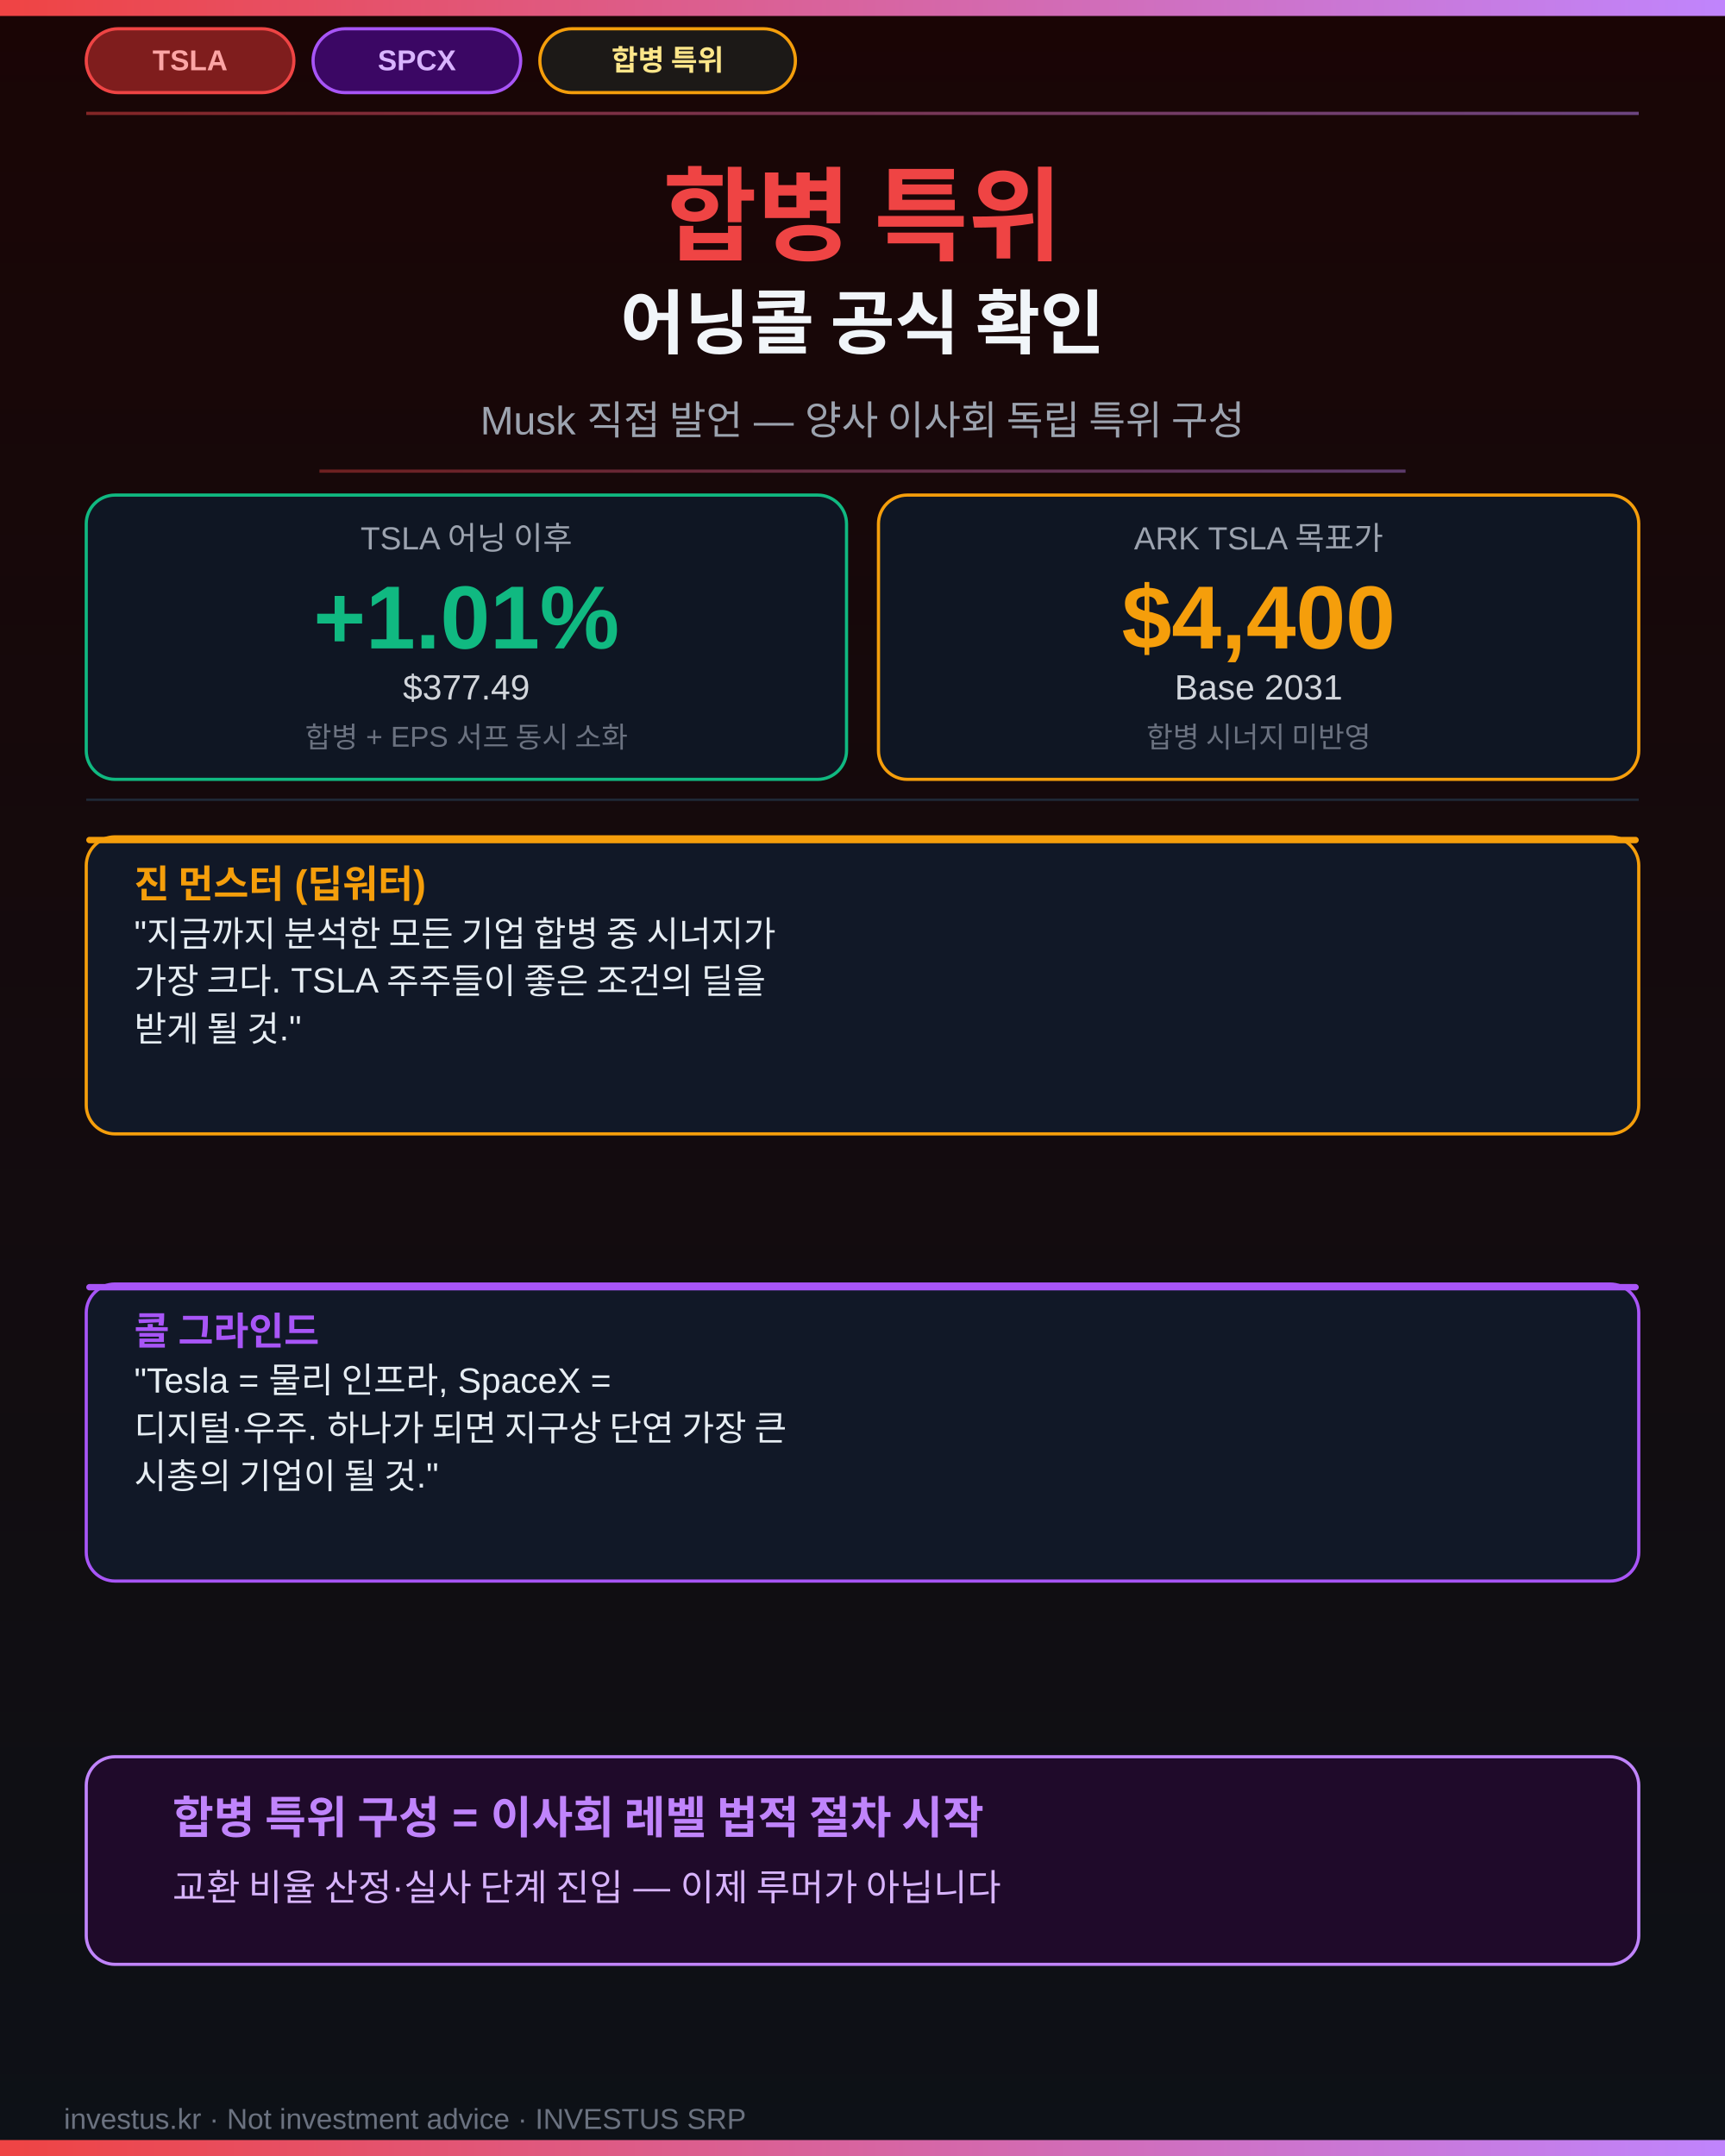
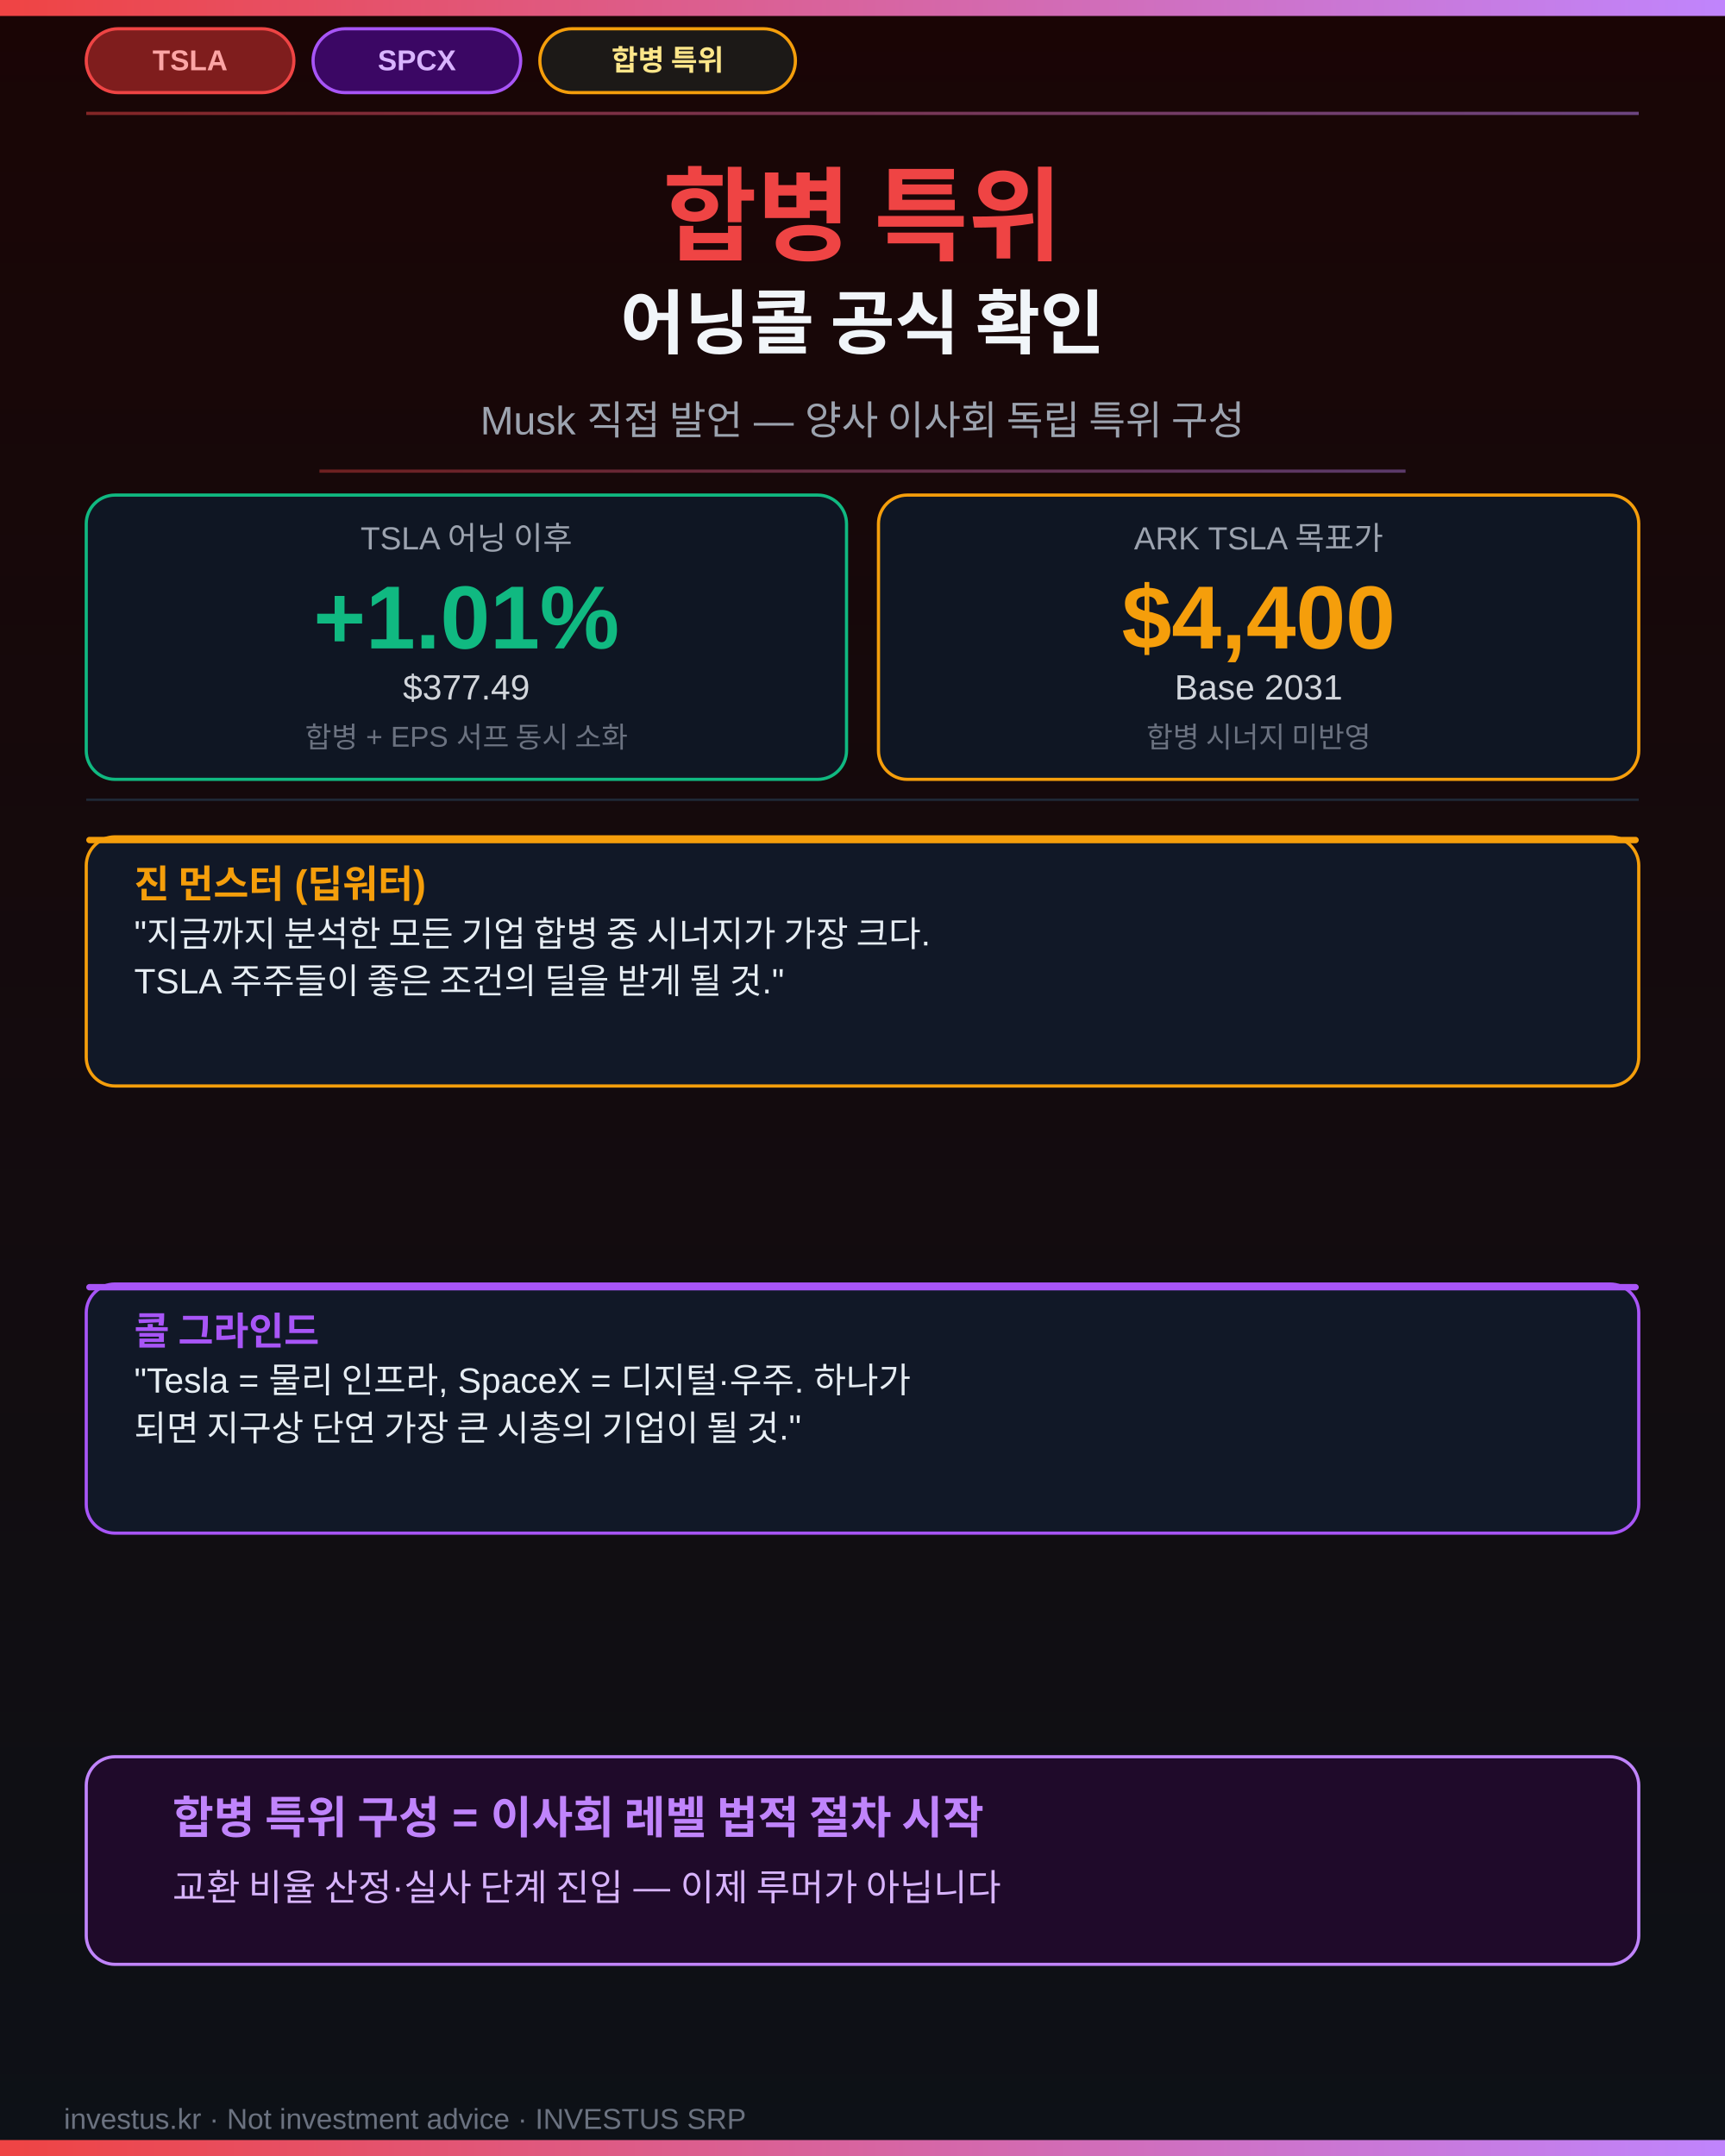
<svg xmlns="http://www.w3.org/2000/svg" width="1080" height="1350" viewBox="0 0 1080 1350">
  <defs>
    <linearGradient id="bgG" x1="0" y1="0" x2="0" y2="1" gradientUnits="objectBoundingBox">
      <stop offset="0%" stop-color="#1A0505" />
      <stop offset="100%" stop-color="#0D1117" />
    </linearGradient>
    <linearGradient id="accentG" x1="0" y1="0" x2="1" y2="0" gradientUnits="objectBoundingBox">
      <stop offset="0%" stop-color="#EF4444" />
      <stop offset="100%" stop-color="#C084FC" />
    </linearGradient>
  </defs>
  <rect width="1080" height="1350" fill="url(#bgG)" />
  <rect x="0" y="0" width="1080" height="10" fill="url(#accentG)" />
  <rect x="54" y="18" width="130" height="40" rx="20" fill="#7F1D1D" />
  <rect x="54" y="18" width="130" height="40" rx="20" fill="none" stroke="#EF4444" stroke-width="2" />
  <text x="119" y="44" text-anchor="middle" font-family="Arial Black,Arial,sans-serif" font-size="18" font-weight="900" fill="#FCA5A5">TSLA</text>
  <rect x="196" y="18" width="130" height="40" rx="20" fill="#3B0764" />
  <rect x="196" y="18" width="130" height="40" rx="20" fill="none" stroke="#A855F7" stroke-width="2" />
  <text x="261" y="44" text-anchor="middle" font-family="Arial Black,Arial,sans-serif" font-size="18" font-weight="900" fill="#D8B4FE">SPCX</text>
  <rect x="338" y="18" width="160" height="40" rx="20" fill="#1C1917" />
  <rect x="338" y="18" width="160" height="40" rx="20" fill="none" stroke="#F59E0B" stroke-width="2" />
  <text x="418" y="44" text-anchor="middle" font-family="Arial Black,Arial,sans-serif" font-size="18" font-weight="900" fill="#FDE68A">합병 특위</text>
  <rect x="54" y="70" width="972" height="2" fill="url(#accentG)" opacity="0.5" />
  <text x="540" y="158" text-anchor="middle" font-family="Arial Black,Arial,sans-serif" font-size="64" font-weight="900" fill="#EF4444">합병 특위</text>
  <text x="540" y="218" text-anchor="middle" font-family="Arial Black,Arial,sans-serif" font-size="44" font-weight="900" fill="#F1F5F9">어닝콜 공식 확인</text>
  <text x="540" y="272" text-anchor="middle" font-family="Arial,sans-serif" font-size="25" fill="#9CA3AF">Musk 직접 발언 — 양사 이사회 독립 특위 구성</text>
  <rect x="200" y="294" width="680" height="2" fill="url(#accentG)" opacity="0.4" />
  <rect x="54" y="310" width="476" height="178" rx="18" fill="#0F1623" stroke="#10B981" stroke-width="2" />
  <text x="292" y="344" text-anchor="middle" font-family="Arial,sans-serif" font-size="20" fill="#9CA3AF">TSLA 어닝 이후</text>
  <text x="292" y="406" text-anchor="middle" font-family="Arial Black,Arial,sans-serif" font-size="56" font-weight="900" fill="#10B981">+1.01%</text>
  <text x="292" y="438" text-anchor="middle" font-family="Arial,sans-serif" font-size="22" fill="#D1D5DB">$377.49</text>
  <text x="292" y="468" text-anchor="middle" font-family="Arial,sans-serif" font-size="18" fill="#6B7280">합병 + EPS 서프 동시 소화</text>
  <rect x="550" y="310" width="476" height="178" rx="18" fill="#0F1623" stroke="#F59E0B" stroke-width="2" />
  <text x="788" y="344" text-anchor="middle" font-family="Arial,sans-serif" font-size="20" fill="#9CA3AF">ARK TSLA 목표가</text>
  <text x="788" y="406" text-anchor="middle" font-family="Arial Black,Arial,sans-serif" font-size="56" font-weight="900" fill="#F59E0B">$4,400</text>
  <text x="788" y="438" text-anchor="middle" font-family="Arial,sans-serif" font-size="22" fill="#D1D5DB">Base 2031</text>
  <text x="788" y="468" text-anchor="middle" font-family="Arial,sans-serif" font-size="18" fill="#6B7280">합병 시너지 미반영</text>
  <rect x="54" y="500" width="972" height="1.5" fill="#1F2937" />
-   <rect x="54" y="524" width="972" height="186" rx="18" fill="#111827" stroke="#F59E0B" stroke-width="2" />
+   <rect x="54" y="524" width="972" height="156" rx="18" fill="#111827" stroke="#F59E0B" stroke-width="2" />
  <rect x="54" y="524" width="972" height="4" rx="2" fill="#F59E0B" />
  <text x="84" y="562" font-family="Arial Black,Arial,sans-serif" font-size="24" font-weight="900" fill="#F59E0B">진 먼스터 (딥워터)</text>
-   <text x="84" y="592" font-family="Arial,sans-serif" font-size="22" fill="#E6EDF3">"지금까지 분석한 모든 기업 합병 중 시너지가 </text>
-   <text x="84" y="622" font-family="Arial,sans-serif" font-size="22" fill="#E6EDF3">가장 크다. TSLA 주주들이 좋은 조건의 딜을</text>
-   <text x="84" y="652" font-family="Arial,sans-serif" font-size="22" fill="#E6EDF3">받게 될 것."</text>
-   <rect x="54" y="804" width="972" height="186" rx="18" fill="#111827" stroke="#A855F7" stroke-width="2" />
+   <text x="84" y="592" font-family="Arial,sans-serif" font-size="22" fill="#E6EDF3">"지금까지 분석한 모든 기업 합병 중 시너지가 가장 크다.</text>
+   <text x="84" y="622" font-family="Arial,sans-serif" font-size="22" fill="#E6EDF3">TSLA 주주들이 좋은 조건의 딜을 받게 될 것."</text>
+   <rect x="54" y="804" width="972" height="156" rx="18" fill="#111827" stroke="#A855F7" stroke-width="2" />
  <rect x="54" y="804" width="972" height="4" rx="2" fill="#A855F7" />
  <text x="84" y="842" font-family="Arial Black,Arial,sans-serif" font-size="24" font-weight="900" fill="#A855F7">콜 그라인드</text>
-   <text x="84" y="872" font-family="Arial,sans-serif" font-size="22" fill="#E6EDF3">"Tesla = 물리 인프라, SpaceX = </text>
-   <text x="84" y="902" font-family="Arial,sans-serif" font-size="22" fill="#E6EDF3">디지털·우주. 하나가 되면 지구상 단연 가장 큰</text>
-   <text x="84" y="932" font-family="Arial,sans-serif" font-size="22" fill="#E6EDF3">시총의 기업이 될 것."</text>
+   <text x="84" y="872" font-family="Arial,sans-serif" font-size="22" fill="#E6EDF3">"Tesla = 물리 인프라, SpaceX = 디지털·우주. 하나가</text>
+   <text x="84" y="902" font-family="Arial,sans-serif" font-size="22" fill="#E6EDF3">되면 지구상 단연 가장 큰 시총의 기업이 될 것."</text>
  <rect x="54" y="1100" width="972" height="130" rx="18" fill="#1F0A2A" stroke="#C084FC" stroke-width="2" />
  <text x="108" y="1148" font-family="Arial Black,Arial,sans-serif" font-size="28" font-weight="900" fill="#C084FC">합병 특위 구성 = 이사회 레벨 법적 절차 시작</text>
  <text x="108" y="1190" font-family="Arial,sans-serif" font-size="23" fill="#D8B4FE">교환 비율 산정·실사 단계 진입 — 이제 루머가 아닙니다</text>
  <rect x="0" y="1340" width="1080" height="10" fill="url(#accentG)" />
  <text x="40" y="1333" font-family="Arial,sans-serif" font-size="18" fill="#6B7280">investus.kr · Not investment advice · INVESTUS SRP</text>
</svg>
